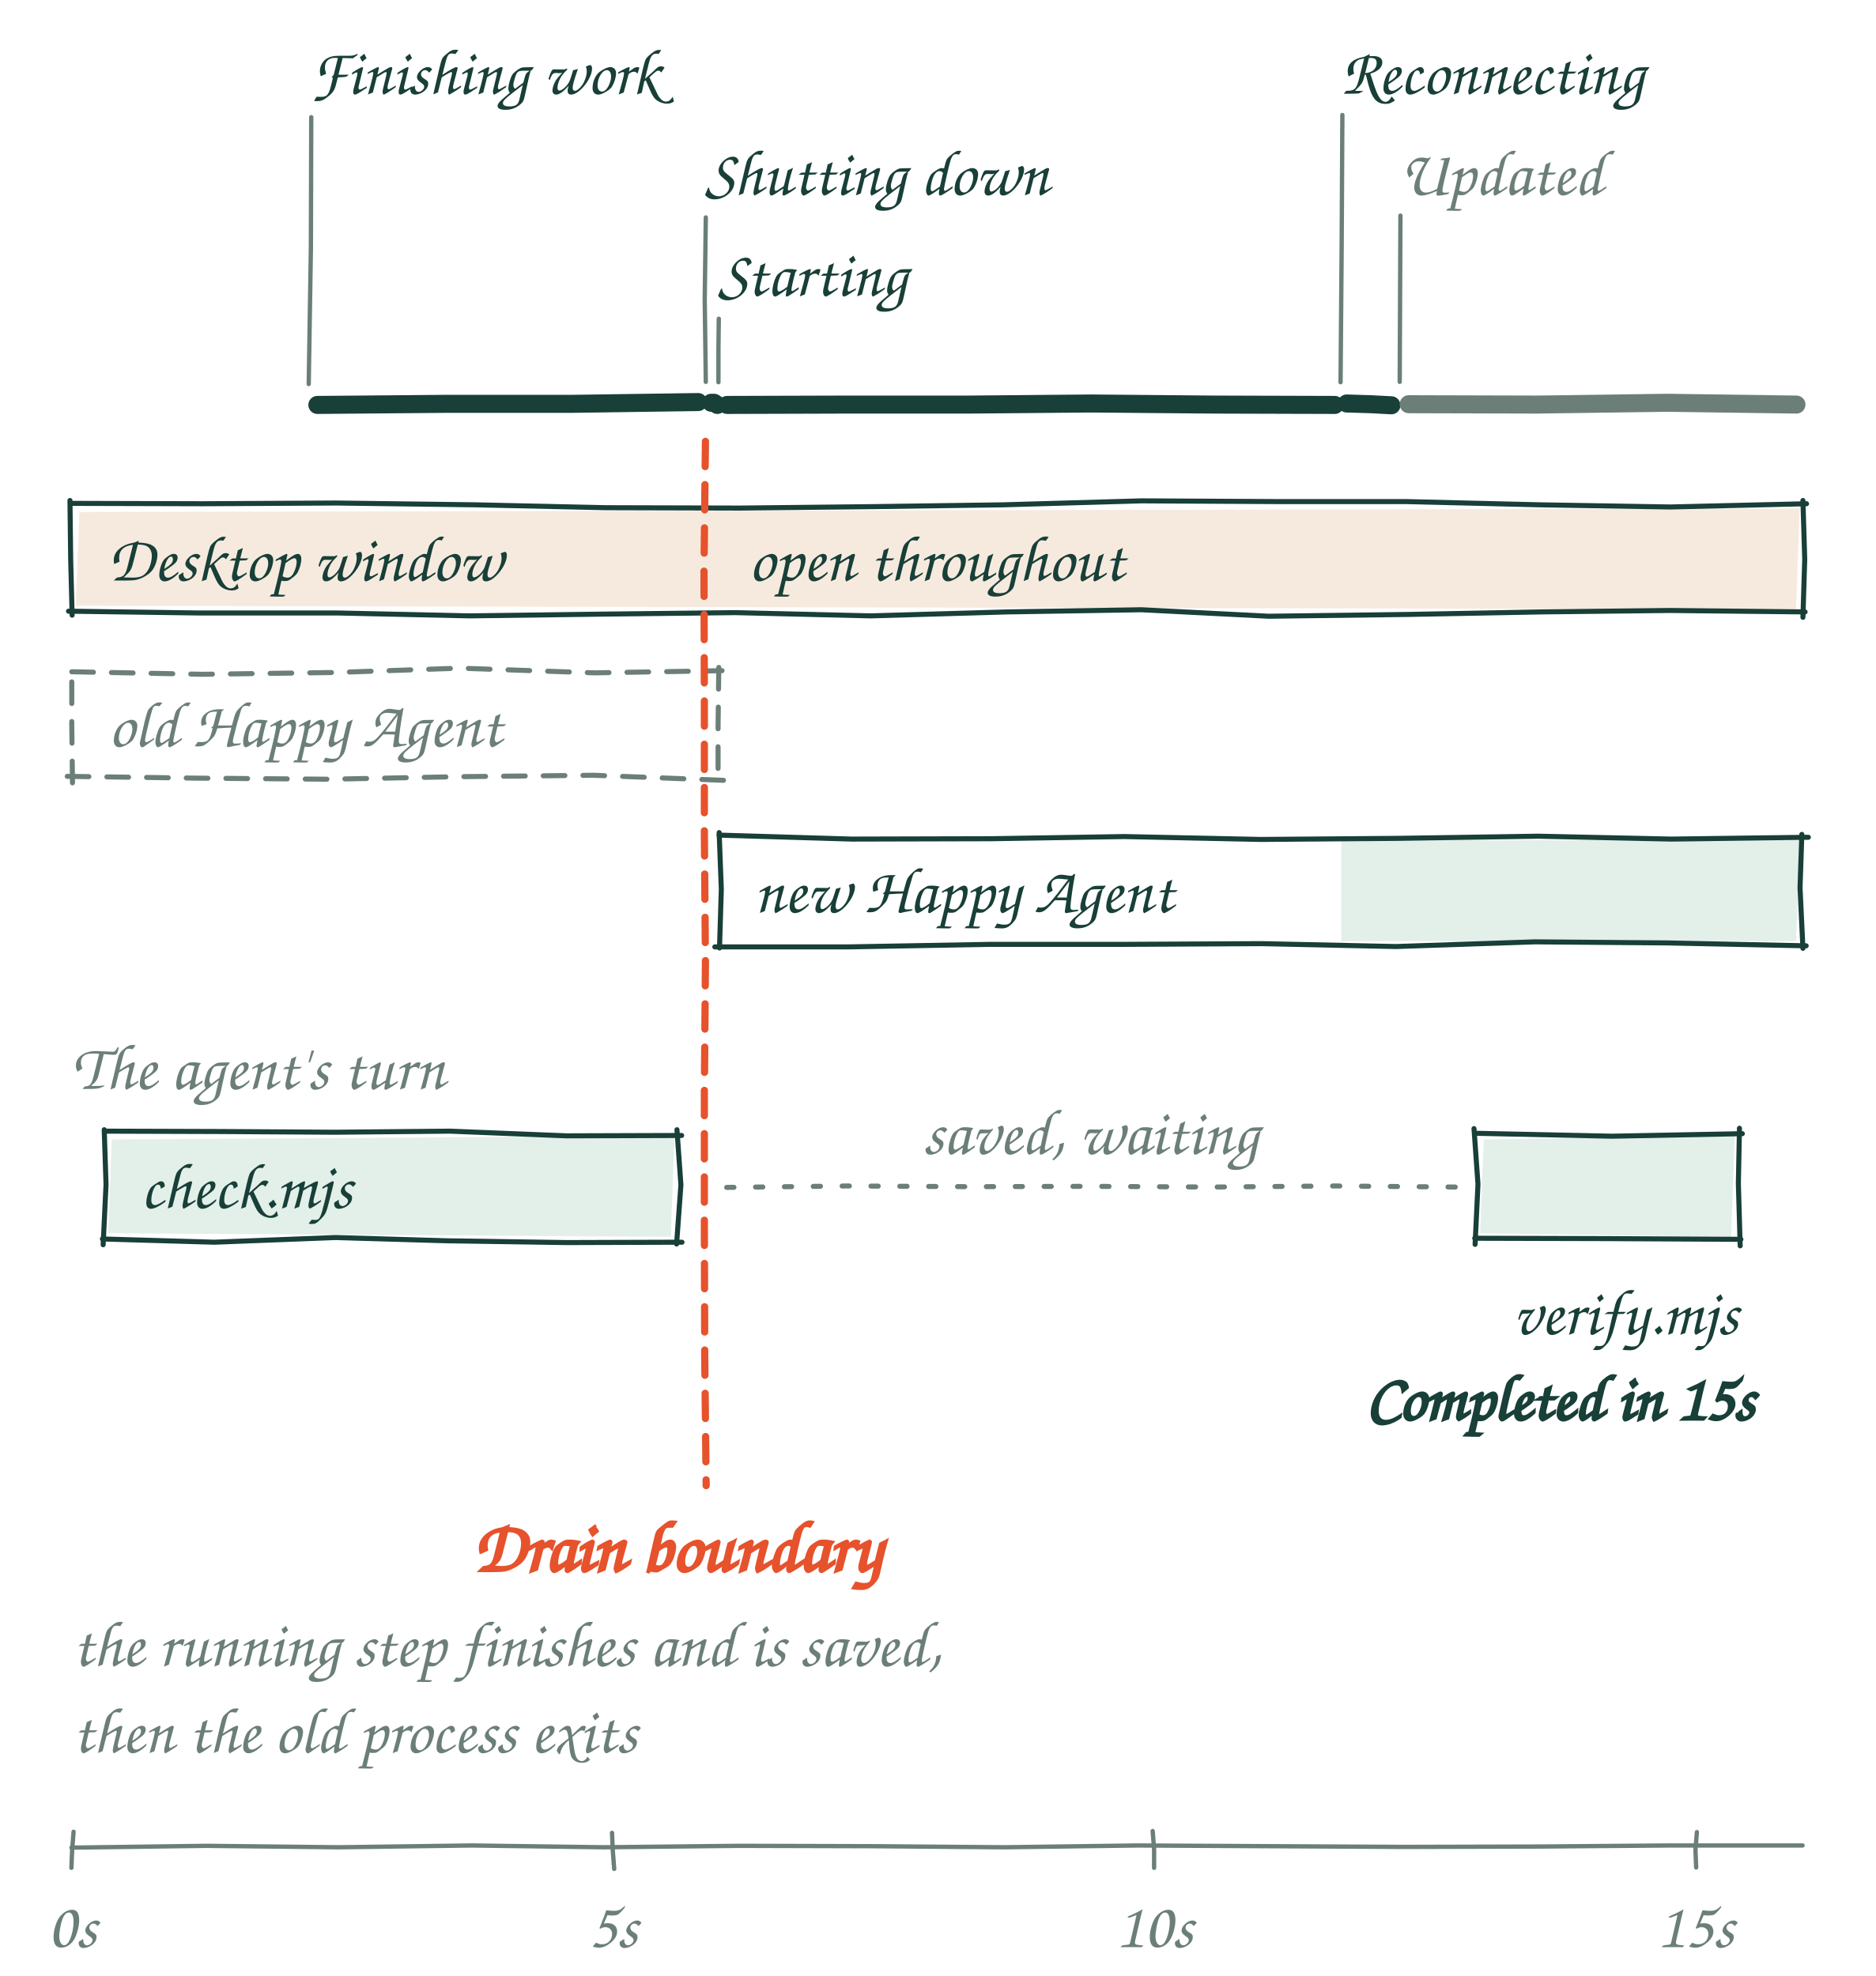
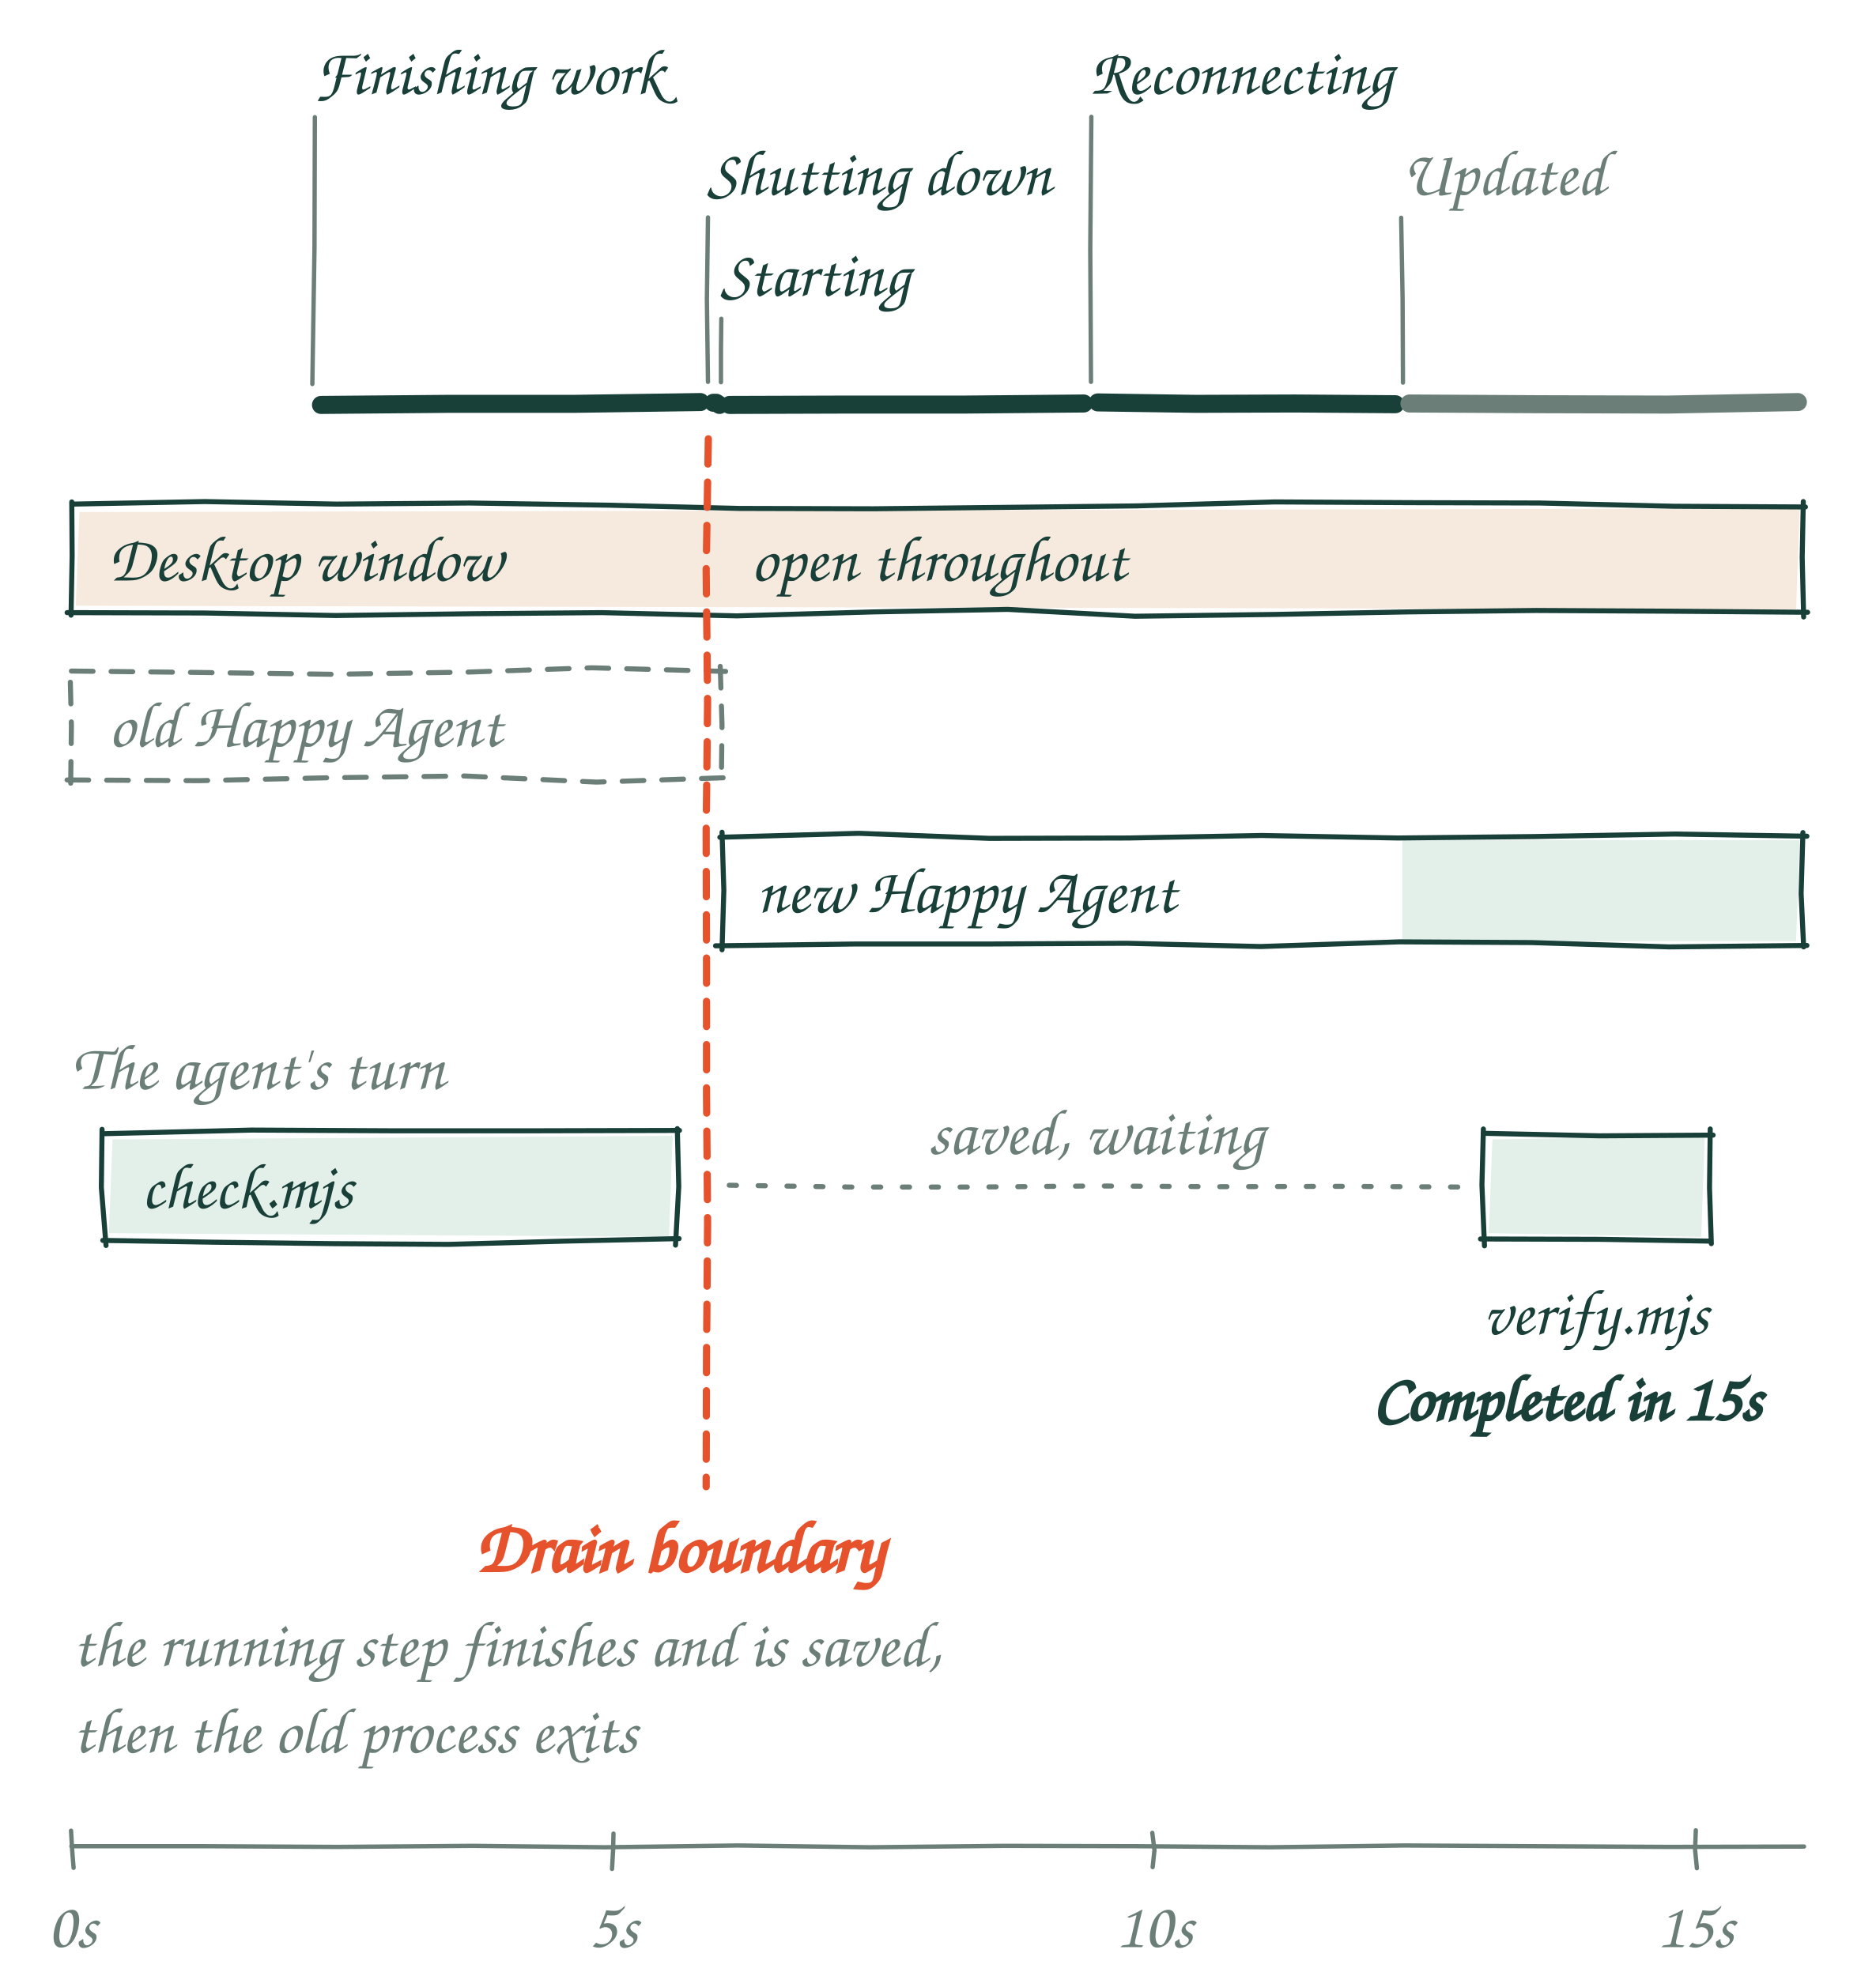
<svg xmlns="http://www.w3.org/2000/svg" width="520" height="548" viewBox="0 0 520 548" font-family="'Shantell Sans', 'Comic Sans MS', 'Chalkboard SE', 'Segoe Print', cursive" role="img">
-   <text x="86.0" y="26" font-size="18" font-weight="600" fill="#183f38">Finishing work</text>
-   <path d="M86.3 32.5 L86.2 68.8 L85.6 106.5" fill="none" stroke="#6b7f78" stroke-width="1.2" stroke-linecap="round" stroke-linejoin="round" />
-   <path d="M88.0 112.3 L123.1 112.0 L158.3 112.0 L193.6 111.5" fill="none" stroke="#183f38" stroke-width="5" stroke-linecap="round" stroke-linejoin="round" />
-   <text x="195.5" y="54" font-size="18" font-weight="600" fill="#183f38">Shutting down</text>
-   <path d="M195.7 60.3 L195.4 83.0 L195.7 105.9" fill="none" stroke="#6b7f78" stroke-width="1.2" stroke-linecap="round" stroke-linejoin="round" />
-   <path d="M197.2 111.7 L198.0 111.7 L198.9 112.3" fill="none" stroke="#183f38" stroke-width="5" stroke-linecap="round" stroke-linejoin="round" />
-   <text x="199.1" y="82" font-size="18" font-weight="600" fill="#183f38">Starting</text>
-   <path d="M199.3 88.4 L199.2 97.0 L199.2 106.0" fill="none" stroke="#6b7f78" stroke-width="1.2" stroke-linecap="round" stroke-linejoin="round" />
-   <path d="M201.6 112.3 L234.7 112.2 L268.8 112.2 L302.6 111.9 L336.4 112.2 L370.1 112.3" fill="none" stroke="#183f38" stroke-width="5" stroke-linecap="round" stroke-linejoin="round" />
-   <text x="371.9" y="26" font-size="18" font-weight="600" fill="#183f38">Reconnecting</text>
-   <path d="M372.2 31.9 L372.0 68.8 L371.7 106.0" fill="none" stroke="#6b7f78" stroke-width="1.2" stroke-linecap="round" stroke-linejoin="round" />
-   <path d="M373.4 111.9 L380.1 112.1 L385.8 112.4" fill="none" stroke="#183f38" stroke-width="5" stroke-linecap="round" stroke-linejoin="round" />
-   <text x="388.1" y="54" font-size="18" font-weight="600" fill="#6b7f78">Updated</text>
-   <path d="M388.3 59.8 L388.2 83.0 L388.1 105.9" fill="none" stroke="#6b7f78" stroke-width="1.2" stroke-linecap="round" stroke-linejoin="round" />
-   <path d="M390.6 112.1 L426.2 112.2 L462.3 111.7 L498.1 112.2" fill="none" stroke="#6b7f78" stroke-width="5" stroke-linecap="round" stroke-linejoin="round" />
+   <text x="87.0" y="26" font-size="18" font-weight="600" fill="#183f38">Finishing work</text>
+   <path d="M87.3 32.5 L87.2 68.8 L86.6 106.5" fill="none" stroke="#6b7f78" stroke-width="1.2" stroke-linecap="round" stroke-linejoin="round" />
+   <path d="M89.0 112.3 L123.9 112.0 L159.1 112.0 L194.2 111.5" fill="none" stroke="#183f38" stroke-width="5" stroke-linecap="round" stroke-linejoin="round" />
+   <text x="196.1" y="54" font-size="18" font-weight="600" fill="#183f38">Shutting down</text>
+   <path d="M196.3 60.3 L196.0 83.0 L196.3 105.9" fill="none" stroke="#6b7f78" stroke-width="1.2" stroke-linecap="round" stroke-linejoin="round" />
+   <path d="M197.8 111.7 L198.6 111.7 L199.5 112.3" fill="none" stroke="#183f38" stroke-width="5" stroke-linecap="round" stroke-linejoin="round" />
+   <text x="199.8" y="82" font-size="18" font-weight="600" fill="#183f38">Starting</text>
+   <path d="M200.0 88.4 L199.9 97.0 L199.9 106.0" fill="none" stroke="#6b7f78" stroke-width="1.2" stroke-linecap="round" stroke-linejoin="round" />
+   <path d="M202.3 112.3 L234.5 112.2 L267.5 112.2 L300.5 111.9" fill="none" stroke="#183f38" stroke-width="5" stroke-linecap="round" stroke-linejoin="round" />
+   <text x="302.2" y="26" font-size="18" font-weight="600" fill="#183f38">Reconnecting</text>
+   <path d="M302.6 32.4 L302.3 69.1 L302.5 105.9" fill="none" stroke="#6b7f78" stroke-width="1.2" stroke-linecap="round" stroke-linejoin="round" />
+   <path d="M304.4 111.6 L331.6 112.0 L359.0 111.9 L386.9 112.1" fill="none" stroke="#183f38" stroke-width="5" stroke-linecap="round" stroke-linejoin="round" />
+   <text x="388.8" y="54" font-size="18" font-weight="600" fill="#6b7f78">Updated</text>
+   <path d="M388.5 60.4 L388.9 82.9 L389.0 106.1" fill="none" stroke="#6b7f78" stroke-width="1.2" stroke-linecap="round" stroke-linejoin="round" />
+   <path d="M390.8 111.9 L426.8 112.1 L462.4 112.2 L498.5 111.5" fill="none" stroke="#6b7f78" stroke-width="5" stroke-linecap="round" stroke-linejoin="round" />
  <path d="M22.0 142 L499.0 141 L498.0 169 L21.0 168 Z" fill="#f6eadf" />
-   <path d="M19.9 139.6 L56.4 139.7 L93.2 139.5 L131.8 140.0 L168.0 140.8 L205.1 140.9 L242.3 140.5 L278.2 140.0 L316.5 138.9 L353.9 139.1 L389.9 139.1 L427.0 140.0 L463.1 140.6 L500.9 139.7" fill="none" stroke="#183f38" stroke-width="1.4" stroke-linecap="round" stroke-linejoin="round" />
-   <path d="M499.9 138.8 L500.4 155.1 L499.9 171.2" fill="none" stroke="#183f38" stroke-width="1.4" stroke-linecap="round" stroke-linejoin="round" />
-   <path d="M500.5 169.7 L463.0 169.3 L427.4 169.7 L390.6 170.4 L351.8 170.9 L316.5 169.1 L279.3 169.7 L241.4 170.8 L203.9 169.9 L168.2 170.3 L130.2 170.8 L93.8 170.0 L55.3 170.0 L19.0 169.5" fill="none" stroke="#183f38" stroke-width="1.4" stroke-linecap="round" stroke-linejoin="round" />
-   <path d="M20.0 170.6 L19.6 155.3 L19.4 138.8" fill="none" stroke="#183f38" stroke-width="1.4" stroke-linecap="round" stroke-linejoin="round" />
+   <path d="M20.2 139.8 L56.8 139.1 L93.4 139.8 L130.2 139.5 L168.8 140.1 L205.0 141.0 L242.1 141.1 L279.3 140.7 L315.2 140.3 L353.5 139.2 L390.9 139.4 L426.9 139.5 L464.0 140.4 L500.6 140.6" fill="none" stroke="#183f38" stroke-width="1.4" stroke-linecap="round" stroke-linejoin="round" />
+   <path d="M500.0 139.1 L499.7 154.6 L500.1 171.1" fill="none" stroke="#183f38" stroke-width="1.4" stroke-linecap="round" stroke-linejoin="round" />
+   <path d="M501.2 169.8 L463.0 169.5 L425.9 169.3 L390.3 169.7 L353.5 170.4 L314.7 170.9 L279.4 169.0 L242.3 169.7 L204.3 170.8 L166.8 169.9 L131.1 170.2 L93.1 170.7 L56.7 170.0 L18.6 169.9" fill="none" stroke="#183f38" stroke-width="1.4" stroke-linecap="round" stroke-linejoin="round" />
+   <path d="M19.7 170.6 L20.0 154.2 L19.9 139.2" fill="none" stroke="#183f38" stroke-width="1.4" stroke-linecap="round" stroke-linejoin="round" />
  <text x="30.0" y="161" font-size="18" font-weight="600" fill="#183f38">Desktop window</text>
-   <text x="207.5" y="161" font-size="18" font-weight="600" fill="#183f38">open throughout</text>
-   <path d="M19.9 186.3 L56.1 187.0 L92.9 186.5 L127.5 185.3 L164.9 186.6 L200.2 186.0" fill="none" stroke="#6b7f78" stroke-width="1.4" stroke-linecap="round" stroke-linejoin="round" stroke-dasharray="6 5" />
-   <path d="M199.3 185.1 L199.1 201.3 L199.1 216.7" fill="none" stroke="#6b7f78" stroke-width="1.4" stroke-linecap="round" stroke-linejoin="round" stroke-dasharray="6 5" />
-   <path d="M200.6 216.4 L164.6 215.0 L126.8 215.4 L91.3 216.1 L54.4 215.8 L18.6 215.3" fill="none" stroke="#6b7f78" stroke-width="1.4" stroke-linecap="round" stroke-linejoin="round" stroke-dasharray="6 5" />
-   <path d="M20.1 217.1 L19.9 201.0 L19.9 184.8" fill="none" stroke="#6b7f78" stroke-width="1.4" stroke-linecap="round" stroke-linejoin="round" stroke-dasharray="6 5" />
+   <text x="208.1" y="161" font-size="18" font-weight="600" fill="#183f38">open throughout</text>
+   <path d="M19.8 186.1 L56.0 186.5 L92.4 187.0 L129.4 186.4 L164.1 185.2 L201.2 186.2" fill="none" stroke="#6b7f78" stroke-width="1.4" stroke-linecap="round" stroke-linejoin="round" stroke-dasharray="6 5" />
+   <path d="M199.7 184.8 L200.2 201.1 L200.0 217.1" fill="none" stroke="#6b7f78" stroke-width="1.4" stroke-linecap="round" stroke-linejoin="round" stroke-dasharray="6 5" />
+   <path d="M200.5 215.7 L165.4 216.9 L128.8 215.2 L90.8 215.7 L55.2 216.5 L18.6 216.3" fill="none" stroke="#6b7f78" stroke-width="1.4" stroke-linecap="round" stroke-linejoin="round" stroke-dasharray="6 5" />
+   <path d="M19.6 217.2 L19.8 201.3 L19.4 185.0" fill="none" stroke="#6b7f78" stroke-width="1.4" stroke-linecap="round" stroke-linejoin="round" stroke-dasharray="6 5" />
  <text x="30.0" y="207" font-size="18" font-weight="600" fill="#6b7f78">old Happy Agent</text>
-   <path d="M371.9 233 L499.0 233 L498.0 261 L371.9 261 Z" fill="#e3efe9" />
-   <path d="M199.4 231.6 L236.1 232.7 L274.8 232.6 L311.7 232.0 L349.6 232.8 L387.5 232.5 L426.5 231.9 L463.4 232.7 L501.4 232.2" fill="none" stroke="#183f38" stroke-width="1.4" stroke-linecap="round" stroke-linejoin="round" />
-   <path d="M499.6 231.4 L499.1 246.2 L499.9 263.0" fill="none" stroke="#183f38" stroke-width="1.4" stroke-linecap="round" stroke-linejoin="round" />
-   <path d="M500.8 262.3 L462.3 261.5 L425.6 261.2 L387.0 262.5 L349.9 261.7 L311.0 261.9 L274.3 261.9 L235.2 262.6 L198.2 262.6" fill="none" stroke="#183f38" stroke-width="1.4" stroke-linecap="round" stroke-linejoin="round" />
-   <path d="M199.5 262.9 L200.0 246.6 L199.4 230.9" fill="none" stroke="#183f38" stroke-width="1.4" stroke-linecap="round" stroke-linejoin="round" />
-   <text x="209.1" y="253" font-size="18" font-weight="600" fill="#183f38">new Happy Agent</text>
+   <path d="M388.8 233 L499.0 233 L498.0 261 L388.8 261 Z" fill="#e3efe9" />
+   <path d="M199.6 232.2 L238.1 231.1 L274.3 232.5 L313.0 232.4 L349.8 231.7 L387.6 232.4 L425.4 232.0 L464.3 231.3 L501.0 231.9" fill="none" stroke="#183f38" stroke-width="1.4" stroke-linecap="round" stroke-linejoin="round" />
+   <path d="M499.9 230.9 L499.4 247.8 L500.1 262.6" fill="none" stroke="#183f38" stroke-width="1.4" stroke-linecap="round" stroke-linejoin="round" />
+   <path d="M501.0 262.2 L462.8 262.6 L424.6 261.4 L388.0 261.2 L349.5 262.5 L312.5 261.6 L273.6 261.8 L237.0 261.8 L198.4 262.3" fill="none" stroke="#183f38" stroke-width="1.4" stroke-linecap="round" stroke-linejoin="round" />
+   <path d="M200.2 263.4 L200.7 246.9 L200.2 230.8" fill="none" stroke="#183f38" stroke-width="1.4" stroke-linecap="round" stroke-linejoin="round" />
+   <text x="209.8" y="253" font-size="18" font-weight="600" fill="#183f38">new Happy Agent</text>
  <text x="20" y="302" font-size="18" font-weight="400" fill="#6b7f78">The agent's turn</text>
-   <path d="M31.0 316 L187.0 315 L186.0 343 L30.0 342 Z" fill="#e3efe9" />
-   <path d="M29.4 313.7 L60.7 313.8 L92.7 314.0 L124.8 313.7 L157.1 315.0 L189.0 314.9" fill="none" stroke="#183f38" stroke-width="1.4" stroke-linecap="round" stroke-linejoin="round" />
-   <path d="M187.7 313.3 L188.8 328.6 L187.6 345.0" fill="none" stroke="#183f38" stroke-width="1.4" stroke-linecap="round" stroke-linejoin="round" />
-   <path d="M189.1 344.5 L157.1 344.6 L123.7 344.1 L93.0 343.2 L59.4 344.5 L28.4 343.6" fill="none" stroke="#183f38" stroke-width="1.4" stroke-linecap="round" stroke-linejoin="round" />
-   <path d="M28.6 345.2 L29.4 328.5 L28.9 313.3" fill="none" stroke="#183f38" stroke-width="1.4" stroke-linecap="round" stroke-linejoin="round" />
-   <text x="39.0" y="335" font-size="18" font-weight="600" fill="#183f38">check.mjs</text>
-   <path d="M201.5 329.3 L235.1 328.9 L269.2 329.1 L302.4 329.0 L336.3 329.2 L370.1 328.9 L403.7 329.2" fill="none" stroke="#6b7f78" stroke-width="1.4" stroke-linecap="round" stroke-linejoin="round" stroke-dasharray="2 6" />
-   <text x="302.45" y="320" font-size="18" font-weight="400" fill="#6b7f78" text-anchor="middle">saved, waiting</text>
-   <path d="M411.4 316 L481.0 315 L480.0 343 L410.4 342 Z" fill="#e3efe9" />
-   <path d="M409.7 314.3 L447.0 315.1 L483.1 314.4" fill="none" stroke="#183f38" stroke-width="1.4" stroke-linecap="round" stroke-linejoin="round" />
-   <path d="M482.3 312.9 L482.0 328.3 L482.5 345.5" fill="none" stroke="#183f38" stroke-width="1.4" stroke-linecap="round" stroke-linejoin="round" />
-   <path d="M482.7 343.7 L445.5 343.5 L408.9 343.4" fill="none" stroke="#183f38" stroke-width="1.4" stroke-linecap="round" stroke-linejoin="round" />
-   <path d="M409.0 345.1 L409.8 328.4 L408.7 313.0" fill="none" stroke="#183f38" stroke-width="1.4" stroke-linecap="round" stroke-linejoin="round" />
-   <text x="482.0" y="370" font-size="18" font-weight="600" fill="#183f38" text-anchor="end">verify.mjs</text>
-   <text x="486.2" y="394" font-size="18" font-weight="700" fill="#183f38" text-anchor="end">Completed in 15s</text>
-   <path d="M195.6 122.4 L195.2 158.0 L195.3 194.3 L195.3 230.9 L195.6 266.8 L195.3 303.1 L195.3 339.7 L195.4 375.8 L195.8 412.0" fill="none" stroke="#e6522c" stroke-width="2" stroke-linecap="round" stroke-linejoin="round" stroke-dasharray="7 5" />
-   <text x="187.5" y="436" font-size="20" font-weight="700" fill="#e6522c" text-anchor="middle">Drain boundary</text>
+   <path d="M31.2 316 L186.5 315 L185.5 343 L30.2 342 Z" fill="#e3efe9" />
+   <path d="M29.1 314.4 L69.8 313.4 L108.6 313.6 L148.4 313.6 L188.4 313.5" fill="none" stroke="#183f38" stroke-width="1.4" stroke-linecap="round" stroke-linejoin="round" />
+   <path d="M187.8 313.0 L188.2 329.1 L187.3 345.3" fill="none" stroke="#183f38" stroke-width="1.4" stroke-linecap="round" stroke-linejoin="round" />
+   <path d="M188.3 343.5 L156.5 344.2 L124.5 345.1 L92.6 344.9 L59.4 344.5 L28.5 344.0" fill="none" stroke="#183f38" stroke-width="1.4" stroke-linecap="round" stroke-linejoin="round" />
+   <path d="M29.4 345.4 L28.1 329.3 L28.3 313.2" fill="none" stroke="#183f38" stroke-width="1.4" stroke-linecap="round" stroke-linejoin="round" />
+   <text x="39.2" y="335" font-size="18" font-weight="600" fill="#183f38">check.mjs</text>
+   <path d="M202.2 328.7 L235.8 329.2 L270.0 329.2 L303.9 328.9 L338.3 329.1 L371.8 329.0 L406.0 329.2" fill="none" stroke="#6b7f78" stroke-width="1.4" stroke-linecap="round" stroke-linejoin="round" stroke-dasharray="2 6" />
+   <text x="303.95" y="320" font-size="18" font-weight="400" fill="#6b7f78" text-anchor="middle">saved, waiting</text>
+   <path d="M413.8 316 L472.7 315 L471.7 343 L412.8 342 Z" fill="#e3efe9" />
+   <path d="M411.7 314.3 L443.6 315.0 L475.0 314.8" fill="none" stroke="#183f38" stroke-width="1.4" stroke-linecap="round" stroke-linejoin="round" />
+   <path d="M474.2 313.1 L474.0 329.4 L474.5 344.9" fill="none" stroke="#183f38" stroke-width="1.4" stroke-linecap="round" stroke-linejoin="round" />
+   <path d="M474.3 344.2 L443.7 343.7 L410.5 343.6" fill="none" stroke="#183f38" stroke-width="1.4" stroke-linecap="round" stroke-linejoin="round" />
+   <path d="M411.6 345.5 L410.9 328.6 L411.3 313.1" fill="none" stroke="#183f38" stroke-width="1.4" stroke-linecap="round" stroke-linejoin="round" />
+   <text x="473.7" y="370" font-size="18" font-weight="600" fill="#183f38" text-anchor="end">verify.mjs</text>
+   <text x="488.2" y="394" font-size="18" font-weight="700" fill="#183f38" text-anchor="end">Completed in 15s</text>
+   <path d="M196.4 121.7 L195.8 158.2 L196.2 194.7 L195.8 230.5 L195.9 266.8 L195.9 303.4 L196.2 339.3 L195.9 375.6 L195.8 412.3" fill="none" stroke="#e6522c" stroke-width="2" stroke-linecap="round" stroke-linejoin="round" stroke-dasharray="7 5" />
+   <text x="188.1" y="436" font-size="20" font-weight="700" fill="#e6522c" text-anchor="middle">Drain boundary</text>
  <text x="20" y="462" font-size="18" font-weight="400" fill="#6b7f78">the running step finishes and is saved,</text>
  <text x="20" y="486" font-size="18" font-weight="400" fill="#6b7f78">then the old process exits</text>
-   <path d="M19.8 512.4 L57.2 511.9 L93.9 512.3 L130.8 511.8 L167.4 512.3 L204.8 511.9 L241.6 512.0 L278.3 512.3 L315.5 511.8 L352.0 512.0 L389.2 512.2 L426.3 512.1 L462.9 511.8 L499.8 511.8" fill="none" stroke="#6b7f78" stroke-width="1.2" stroke-linecap="round" stroke-linejoin="round" />
-   <path d="M20.4 508.0 L20.0 513.1 L19.8 518.0" fill="none" stroke="#6b7f78" stroke-width="1.2" stroke-linecap="round" stroke-linejoin="round" />
+   <path d="M19.8 512.0 L57.1 512.0 L93.7 512.2 L131.0 511.9 L167.7 512.3 L204.6 511.8 L241.3 512.3 L278.6 511.9 L315.4 512.0 L352.2 512.3 L389.3 511.8 L425.9 512.0 L463.0 512.2 L500.2 512.1" fill="none" stroke="#6b7f78" stroke-width="1.2" stroke-linecap="round" stroke-linejoin="round" />
+   <path d="M19.7 507.7 L20.0 513.0 L20.4 518.0" fill="none" stroke="#6b7f78" stroke-width="1.2" stroke-linecap="round" stroke-linejoin="round" />
  <text x="20.0" y="540" font-size="18" font-weight="400" fill="#6b7f78" text-anchor="middle">0s</text>
-   <path d="M169.7 508.3 L169.9 513.1 L170.3 518.3" fill="none" stroke="#6b7f78" stroke-width="1.2" stroke-linecap="round" stroke-linejoin="round" />
+   <path d="M170.1 508.5 L170.0 513.0 L169.7 518.3" fill="none" stroke="#6b7f78" stroke-width="1.2" stroke-linecap="round" stroke-linejoin="round" />
  <text x="170.0" y="540" font-size="18" font-weight="400" fill="#6b7f78" text-anchor="middle">5s</text>
-   <path d="M319.6 507.8 L320.0 512.9 L320.0 518.0" fill="none" stroke="#6b7f78" stroke-width="1.2" stroke-linecap="round" stroke-linejoin="round" />
+   <path d="M319.5 508.3 L320.1 513.1 L319.6 517.8" fill="none" stroke="#6b7f78" stroke-width="1.2" stroke-linecap="round" stroke-linejoin="round" />
  <text x="320.0" y="540" font-size="18" font-weight="400" fill="#6b7f78" text-anchor="middle">10s</text>
-   <path d="M470.5 508.1 L470.1 513.0 L470.3 517.9" fill="none" stroke="#6b7f78" stroke-width="1.2" stroke-linecap="round" stroke-linejoin="round" />
+   <path d="M470.2 507.6 L470.0 513.0 L470.5 518.1" fill="none" stroke="#6b7f78" stroke-width="1.2" stroke-linecap="round" stroke-linejoin="round" />
  <text x="470.0" y="540" font-size="18" font-weight="400" fill="#6b7f78" text-anchor="middle">15s</text>
</svg>
